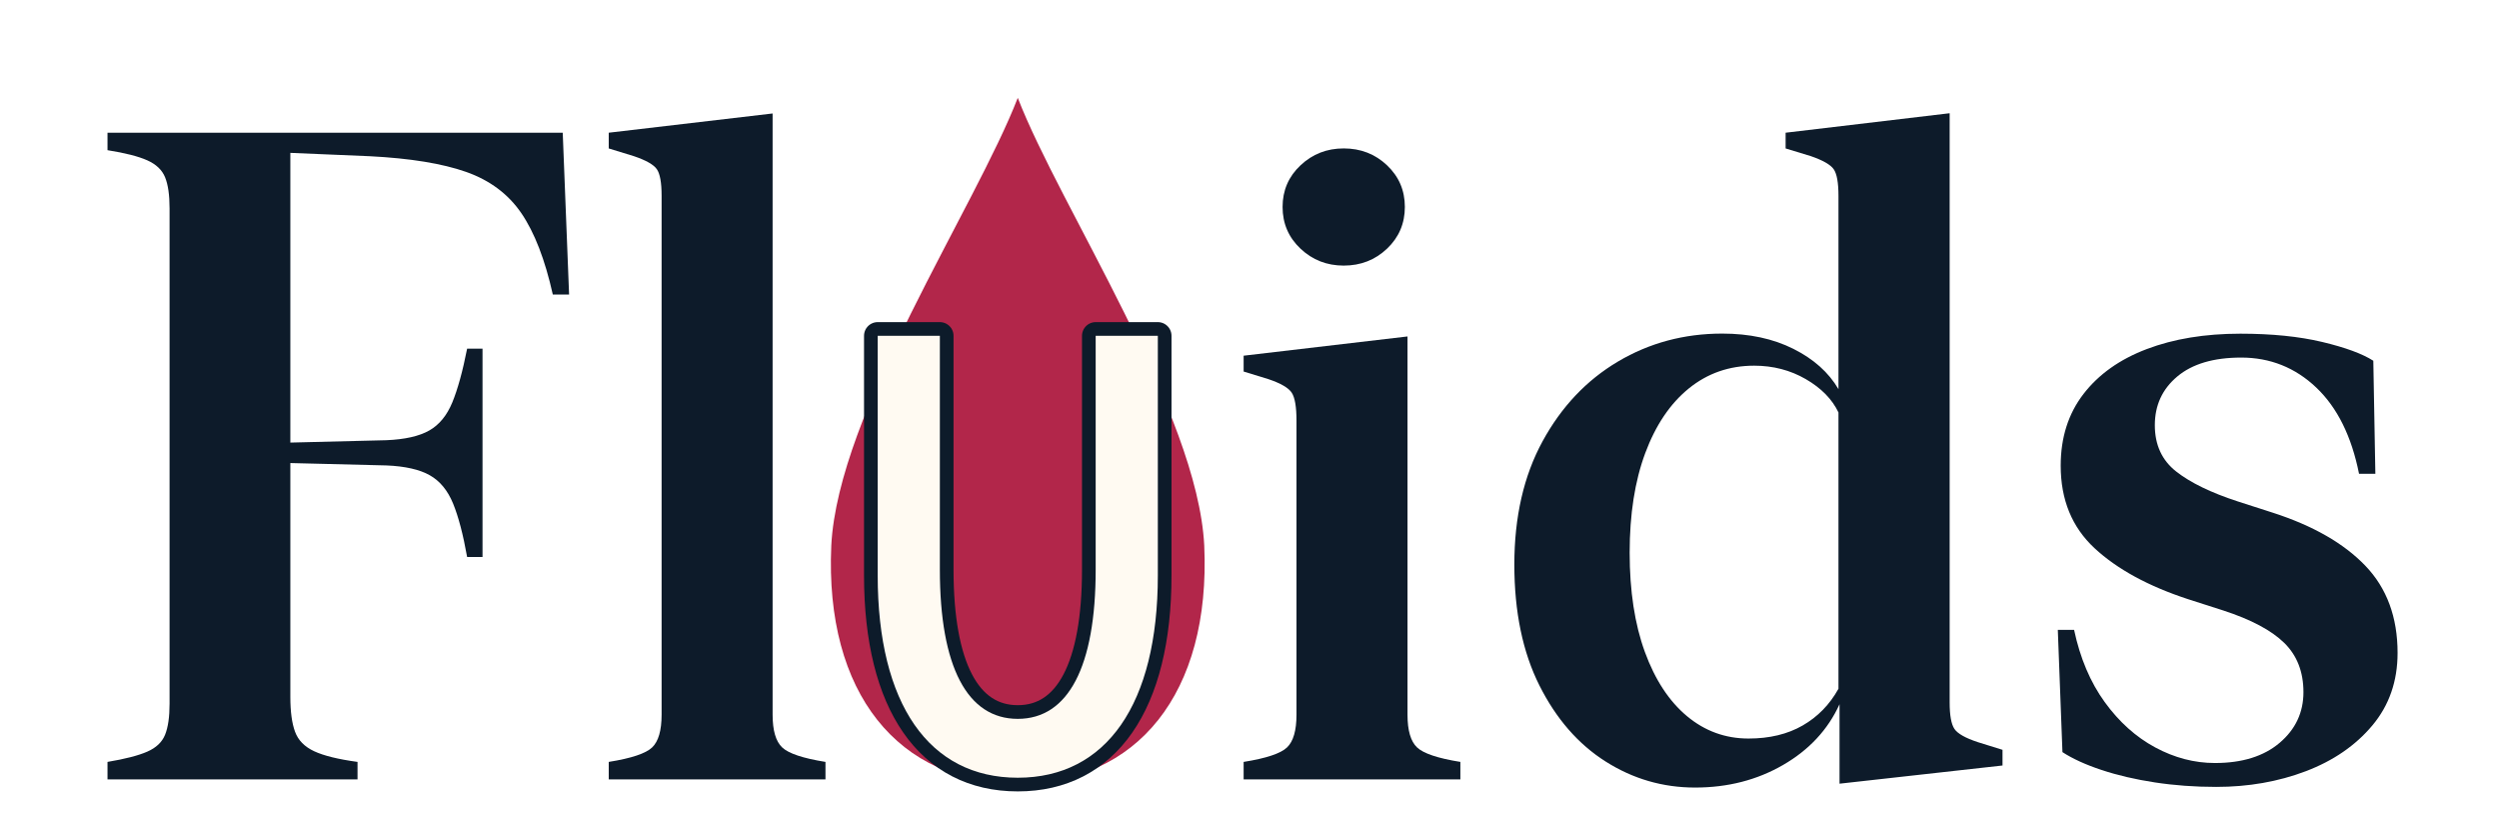
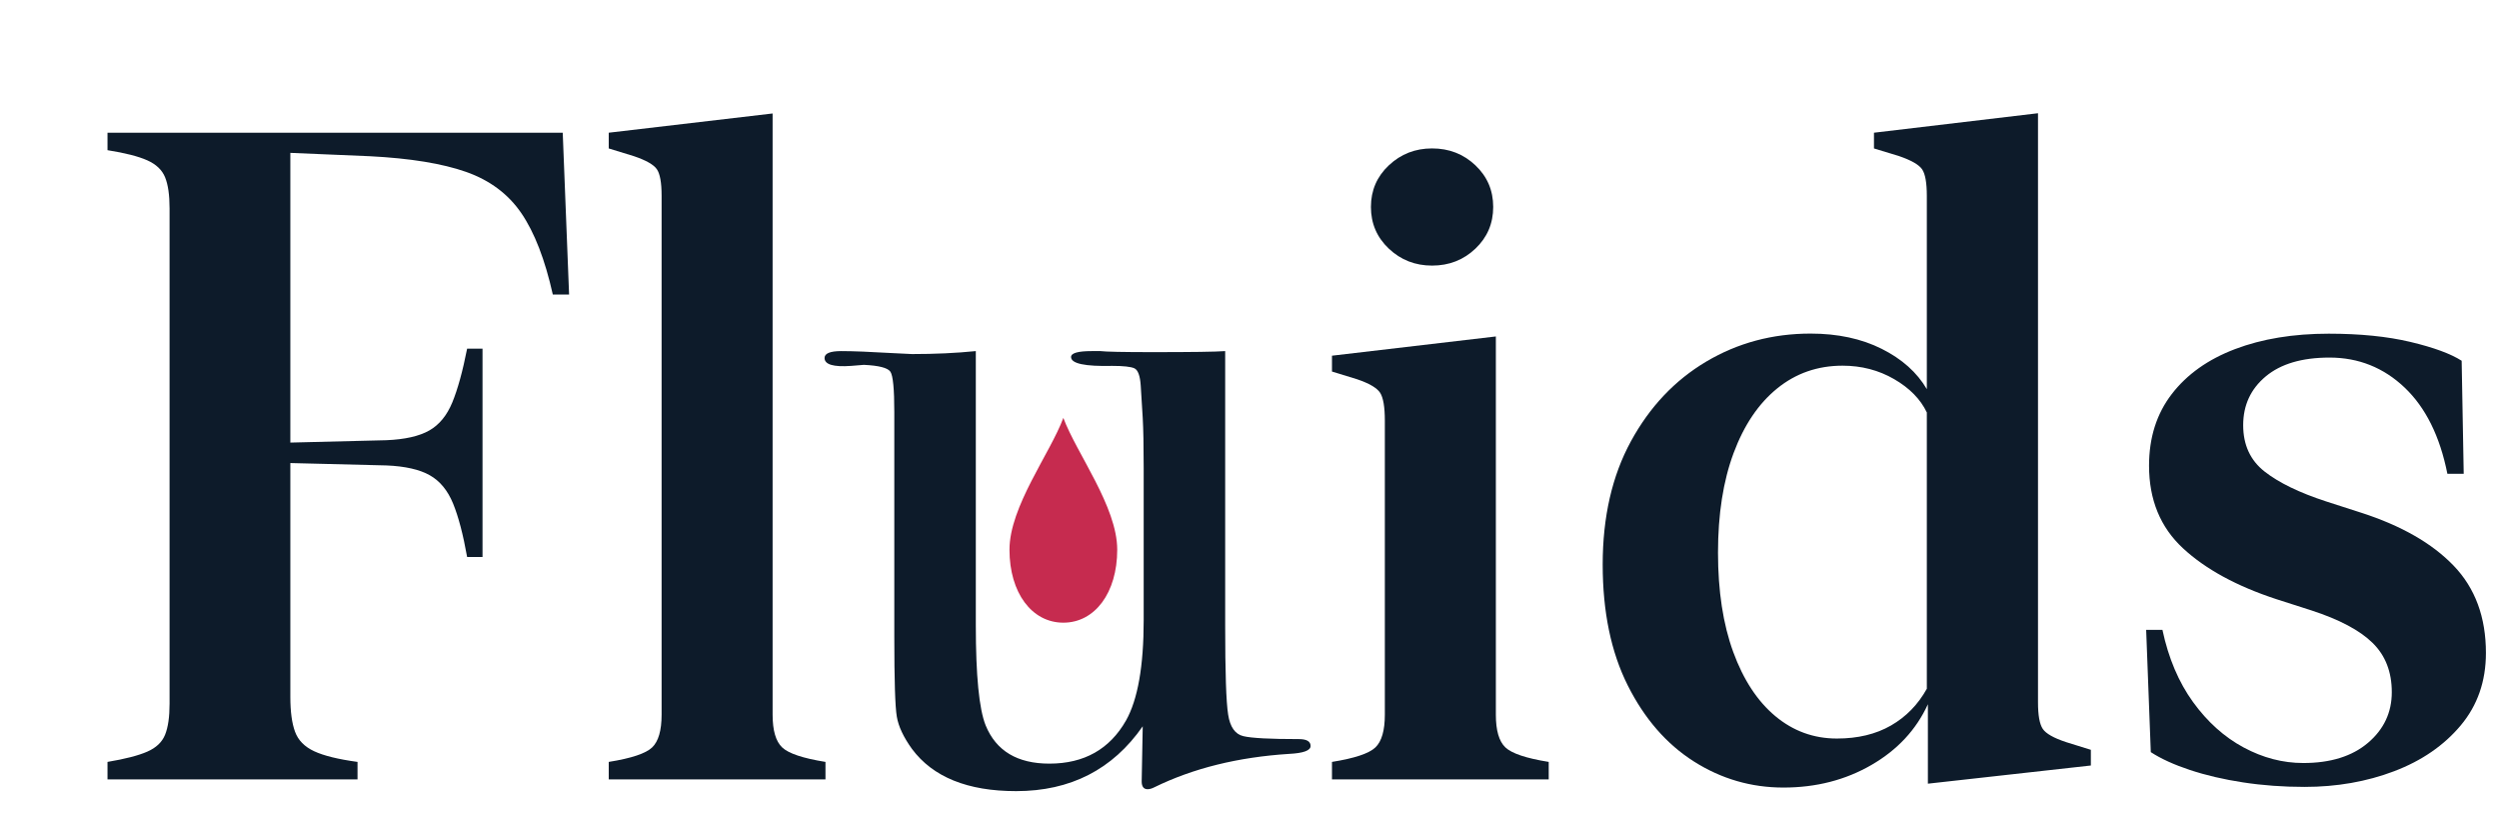
<svg xmlns="http://www.w3.org/2000/svg" viewBox="0 5 150.76 50" role="img" aria-labelledby="title desc">
  <g fill="#0d1b2a">
    <path d="M1071.927 1444 1086.134 1082.736H1049.756Q1023.573 1199.659 979.617 1264.091Q935.66 1328.523 855.921 1356.553Q776.181 1384.582 641.256 1391.496L463.463 1399.005V752.063L678.096 757.381Q740.051 759.986 773.653 778.995Q807.256 798.003 825.314 841.941Q843.372 885.878 858.367 961.84H892.749V496.583H858.367Q844.932 572.11 826.956 616.002Q808.979 659.893 774.833 679.165Q740.686 698.437 678.096 701.041L463.463 706.359V183.875Q463.463 134.875 473.959 106.345Q484.456 77.815 516.735 62.821Q549.013 47.827 613.529 39.008V0H55.017V39.008Q113.915 48.866 143.776 61.904Q173.637 74.942 183.645 99.771Q193.653 124.6 193.653 168.963V1275.037Q193.653 1319.837 183.645 1344.447Q173.637 1369.058 143.776 1382.369Q113.915 1395.681 55.017 1404.992V1444Z" transform="translate(5.000 52) scale(0.027006 -0.027006)" />
    <path d="M413.809 1486.955V144.432Q413.809 91.677 435.095 71.426Q456.381 51.175 531.893 39.008V0H47.734V39.008Q123.683 51.175 144.751 71.426Q165.818 91.677 165.818 144.432V1303.399Q165.818 1347.146 155.175 1362.545Q144.532 1377.944 103.353 1391.823L47.734 1408.874V1444Z" transform="translate(35.435 52) scale(0.027006 -0.027006)" />
-     <path d="M413.809 989.049V144.432Q413.809 91.677 435.095 71.426Q456.381 51.175 531.893 39.008V0H47.734V39.008Q123.683 51.175 144.751 71.426Q165.818 91.677 165.818 144.432V800.85Q165.818 847.203 155.175 863.439Q144.532 879.675 103.353 893.645L47.734 910.696V946.094ZM271.311 1147.279Q214.832 1147.279 174.787 1185.054Q134.741 1222.828 134.741 1278.294Q134.741 1333.588 174.834 1371.257Q214.928 1408.927 271.311 1408.927Q328.248 1408.927 368.064 1371.257Q407.881 1333.588 407.881 1278.294Q407.881 1222.828 368.064 1185.054Q328.248 1147.279 271.311 1147.279Z" transform="translate(73.737 52) scale(0.027006 -0.027006)" />
-     <path d="M80.485 479.741Q80.485 639.352 143.493 754.905Q206.501 870.458 311.853 932.959Q417.204 995.461 544.886 995.461Q635.734 995.461 703.718 961.425Q771.703 927.39 804.557 871.389V1303.036Q804.557 1346.783 794.05 1362.237Q783.543 1377.69 742.454 1391.823L686.473 1408.874V1444L1052.91 1487.499V171.867Q1052.91 128.648 1063.554 112.757Q1074.197 96.866 1116.102 83.08L1170.994 66.029V30.994L806.916 -9.596V167.801Q768.118 82.755 680.917 32.254Q593.717 -18.247 484.288 -18.247Q376.06 -18.247 284.308 39.948Q192.557 98.142 136.521 209.708Q80.485 321.273 80.485 479.741ZM338.075 506.26Q338.075 377.539 372.103 284.456Q406.131 191.373 466.036 141.294Q525.942 91.214 603.677 91.214Q673.895 91.214 724.515 120.324Q775.134 149.435 804.557 202.383V819.333Q783.322 863.815 731.489 893.801Q679.655 923.787 616.236 923.787Q532.888 923.787 470.307 873.007Q407.726 822.227 372.901 728.637Q338.075 635.047 338.075 506.26Z" transform="translate(89.184 52) scale(0.027006 -0.027006)" />
-     <path d="M87.973 700.473Q87.973 794.529 138.808 860.516Q189.644 926.504 280.226 960.873Q370.809 995.242 489.349 995.242Q594.543 995.242 672.088 976.767Q749.632 958.293 786.322 934.794L790.899 682.398H754.431Q729.373 808.075 658.819 874.986Q588.266 941.898 491.072 941.898Q398.977 941.898 348.62 899.814Q298.263 857.73 298.263 790.924Q298.263 724.845 346.105 687.376Q393.947 649.907 483.344 620.751L561.548 595.566Q696.361 552.14 768.447 477.138Q840.533 402.136 840.533 282.402Q840.533 187.674 784.214 120.515Q727.895 53.356 635.614 18.28Q543.333 -16.796 435.344 -16.796Q363.817 -16.796 298.338 -6.781Q232.859 3.233 179.525 20.918Q126.19 38.603 91.891 60.852L81.541 333.819H117.918Q138.032 239.333 186.168 172.818Q234.305 106.303 299.026 71.426Q363.747 36.549 432.531 36.549Q524.032 36.549 577.138 81.693Q630.243 126.838 630.243 194.753Q630.243 262.766 587.306 304.804Q544.369 346.841 450.908 377.248L372.342 402.434Q239.211 446.045 163.592 516.242Q87.973 586.438 87.973 700.473Z" transform="translate(121.942 52) scale(0.027006 -0.027006)" />
+     <path d="M24 -1.633C24 -1.41 23.648 -1.281 22.945 -1.246C20.449 -1.086 18.258 -.543 16.367 .383C16.238 .449 16.129 .48 16.031 .48C15.84 .48 15.742 .352 15.742 .098L15.793 -2.594C14.32 -.48 12.258 .574 9.602 .574C7.234 .574 5.535 -.113 4.512 -1.488C4.098 -2.062 3.848 -2.594 3.77 -3.07C3.688 -3.551 3.648 -4.848 3.648 -6.961V-17.953C3.648 -19.074 3.586 -19.727 3.457 -19.922C3.328 -20.113 2.895 -20.223 2.16 -20.258L1.535 -20.207C.672 -20.145 .238 -20.273 .238 -20.594C.238 -20.816 .512 -20.93 1.055 -20.93C1.633 -20.93 2.465 -20.895 3.551 -20.832C4.094 -20.801 4.414 -20.785 4.512 -20.785C5.633 -20.785 6.672 -20.832 7.633 -20.93V-7.535C7.633 -5.07 7.793 -3.441 8.113 -2.641C8.625 -1.391 9.664 -.77 11.23 -.77C12.926 -.77 14.176 -1.473 14.977 -2.879C15.551 -3.902 15.84 -5.535 15.84 -7.777V-15.215C15.84 -16.305 15.824 -17.121 15.793 -17.664L15.695 -19.246C15.664 -19.727 15.559 -20.008 15.383 -20.09C15.207 -20.168 14.848 -20.207 14.305 -20.207C12.961 -20.176 12.289 -20.32 12.289 -20.641C12.289 -20.832 12.625 -20.93 13.297 -20.93H13.727C13.984 -20.898 14.832 -20.879 16.273 -20.879C18.191 -20.879 19.375 -20.895 19.824 -20.93V-7.535C19.824 -5.23 19.871 -3.777 19.969 -3.168C20.062 -2.559 20.312 -2.207 20.711 -2.113C21.113 -2.016 22.016 -1.969 23.426 -1.969C23.809 -1.969 24 -1.855 24 -1.633Z" transform="translate(49.45 52) scale(1.234)" />
+     <path d="M413.809 989.049V144.432Q413.809 91.677 435.095 71.426Q456.381 51.175 531.893 39.008V0H47.734V39.008Q123.683 51.175 144.751 71.426Q165.818 91.677 165.818 144.432V800.85Q165.818 847.203 155.175 863.439Q144.532 879.675 103.353 893.645L47.734 910.696V946.094ZM271.311 1147.279Q214.832 1147.279 174.787 1185.054Q134.741 1222.828 134.741 1278.294Q134.741 1333.588 174.834 1371.257Q214.928 1408.927 271.311 1408.927Q328.248 1408.927 368.064 1371.257Q407.881 1333.588 407.881 1278.294Q407.881 1222.828 368.064 1185.054Q328.248 1147.279 271.311 1147.279Z" transform="translate(79.067 52) scale(0.027006 -0.027006)" />
+     <path d="M80.485 479.741Q80.485 639.352 143.493 754.905Q206.501 870.458 311.853 932.959Q417.204 995.461 544.886 995.461Q635.734 995.461 703.718 961.425Q771.703 927.39 804.557 871.389V1303.036Q804.557 1346.783 794.05 1362.237Q783.543 1377.69 742.454 1391.823L686.473 1408.874V1444L1052.91 1487.499V171.867Q1052.91 128.648 1063.554 112.757Q1074.197 96.866 1116.102 83.08L1170.994 66.029V30.994L806.916 -9.596V167.801Q768.118 82.755 680.917 32.254Q593.717 -18.247 484.288 -18.247Q376.06 -18.247 284.308 39.948Q192.557 98.142 136.521 209.708Q80.485 321.273 80.485 479.741ZM338.075 506.26Q338.075 377.539 372.103 284.456Q406.131 191.373 466.036 141.294Q525.942 91.214 603.677 91.214Q673.895 91.214 724.515 120.324Q775.134 149.435 804.557 202.383V819.333Q783.322 863.815 731.489 893.801Q679.655 923.787 616.236 923.787Q532.888 923.787 470.307 873.007Q407.726 822.227 372.901 728.637Q338.075 635.047 338.075 506.26Z" transform="translate(94.514 52) scale(0.027006 -0.027006)" />
+     <path d="M87.973 700.473Q87.973 794.529 138.808 860.516Q189.644 926.504 280.226 960.873Q370.809 995.242 489.349 995.242Q594.543 995.242 672.088 976.767Q749.632 958.293 786.322 934.794L790.899 682.398H754.431Q729.373 808.075 658.819 874.986Q588.266 941.898 491.072 941.898Q398.977 941.898 348.62 899.814Q298.263 857.73 298.263 790.924Q298.263 724.845 346.105 687.376Q393.947 649.907 483.344 620.751L561.548 595.566Q696.361 552.14 768.447 477.138Q840.533 402.136 840.533 282.402Q840.533 187.674 784.214 120.515Q727.895 53.356 635.614 18.28Q543.333 -16.796 435.344 -16.796Q363.817 -16.796 298.338 -6.781Q232.859 3.233 179.525 20.918Q126.19 38.603 91.891 60.852L81.541 333.819H117.918Q138.032 239.333 186.168 172.818Q234.305 106.303 299.026 71.426Q363.747 36.549 432.531 36.549Q524.032 36.549 577.138 81.693Q630.243 126.838 630.243 194.753Q630.243 262.766 587.306 304.804Q544.369 346.841 450.908 377.248L372.342 402.434Q239.211 446.045 163.592 516.242Q87.973 586.438 87.973 700.473Z" transform="translate(127.272 52) scale(0.027006 -0.027006)" />
  </g>
-   <path fill="#b2264a" d="M61.4 10.9C58.85 17.5 50.55 29.9 50.15 37.9C49.75 46.8 54.2 52.25 61.4 52.25C68.6 52.25 73.05 46.8 72.65 37.9C72.25 29.9 63.95 17.5 61.4 10.9Z" />
-   <path fill="#fffaf2" stroke="#0d1b2a" stroke-width="1.65" stroke-linejoin="round" paint-order="stroke fill" d="M52.95 25.25V39.7C52.95 47.45 56.05 51.9 61.4 51.9C66.75 51.9 69.85 47.45 69.85 39.7V25.25H66.1V39.35C66.1 45.2 64.45 48.35 61.4 48.35C58.35 48.35 56.7 45.2 56.7 39.35V25.25Z" />
+   <path fill="#c62b4f" d="M64.15 30.2C63.35 32.35 60.9 35.55 60.9 38.15C60.9 40.75 62.25 42.55 64.15 42.55C66.05 42.55 67.4 40.75 67.4 38.15C67.4 35.55 64.95 32.35 64.15 30.2Z" />
</svg>
